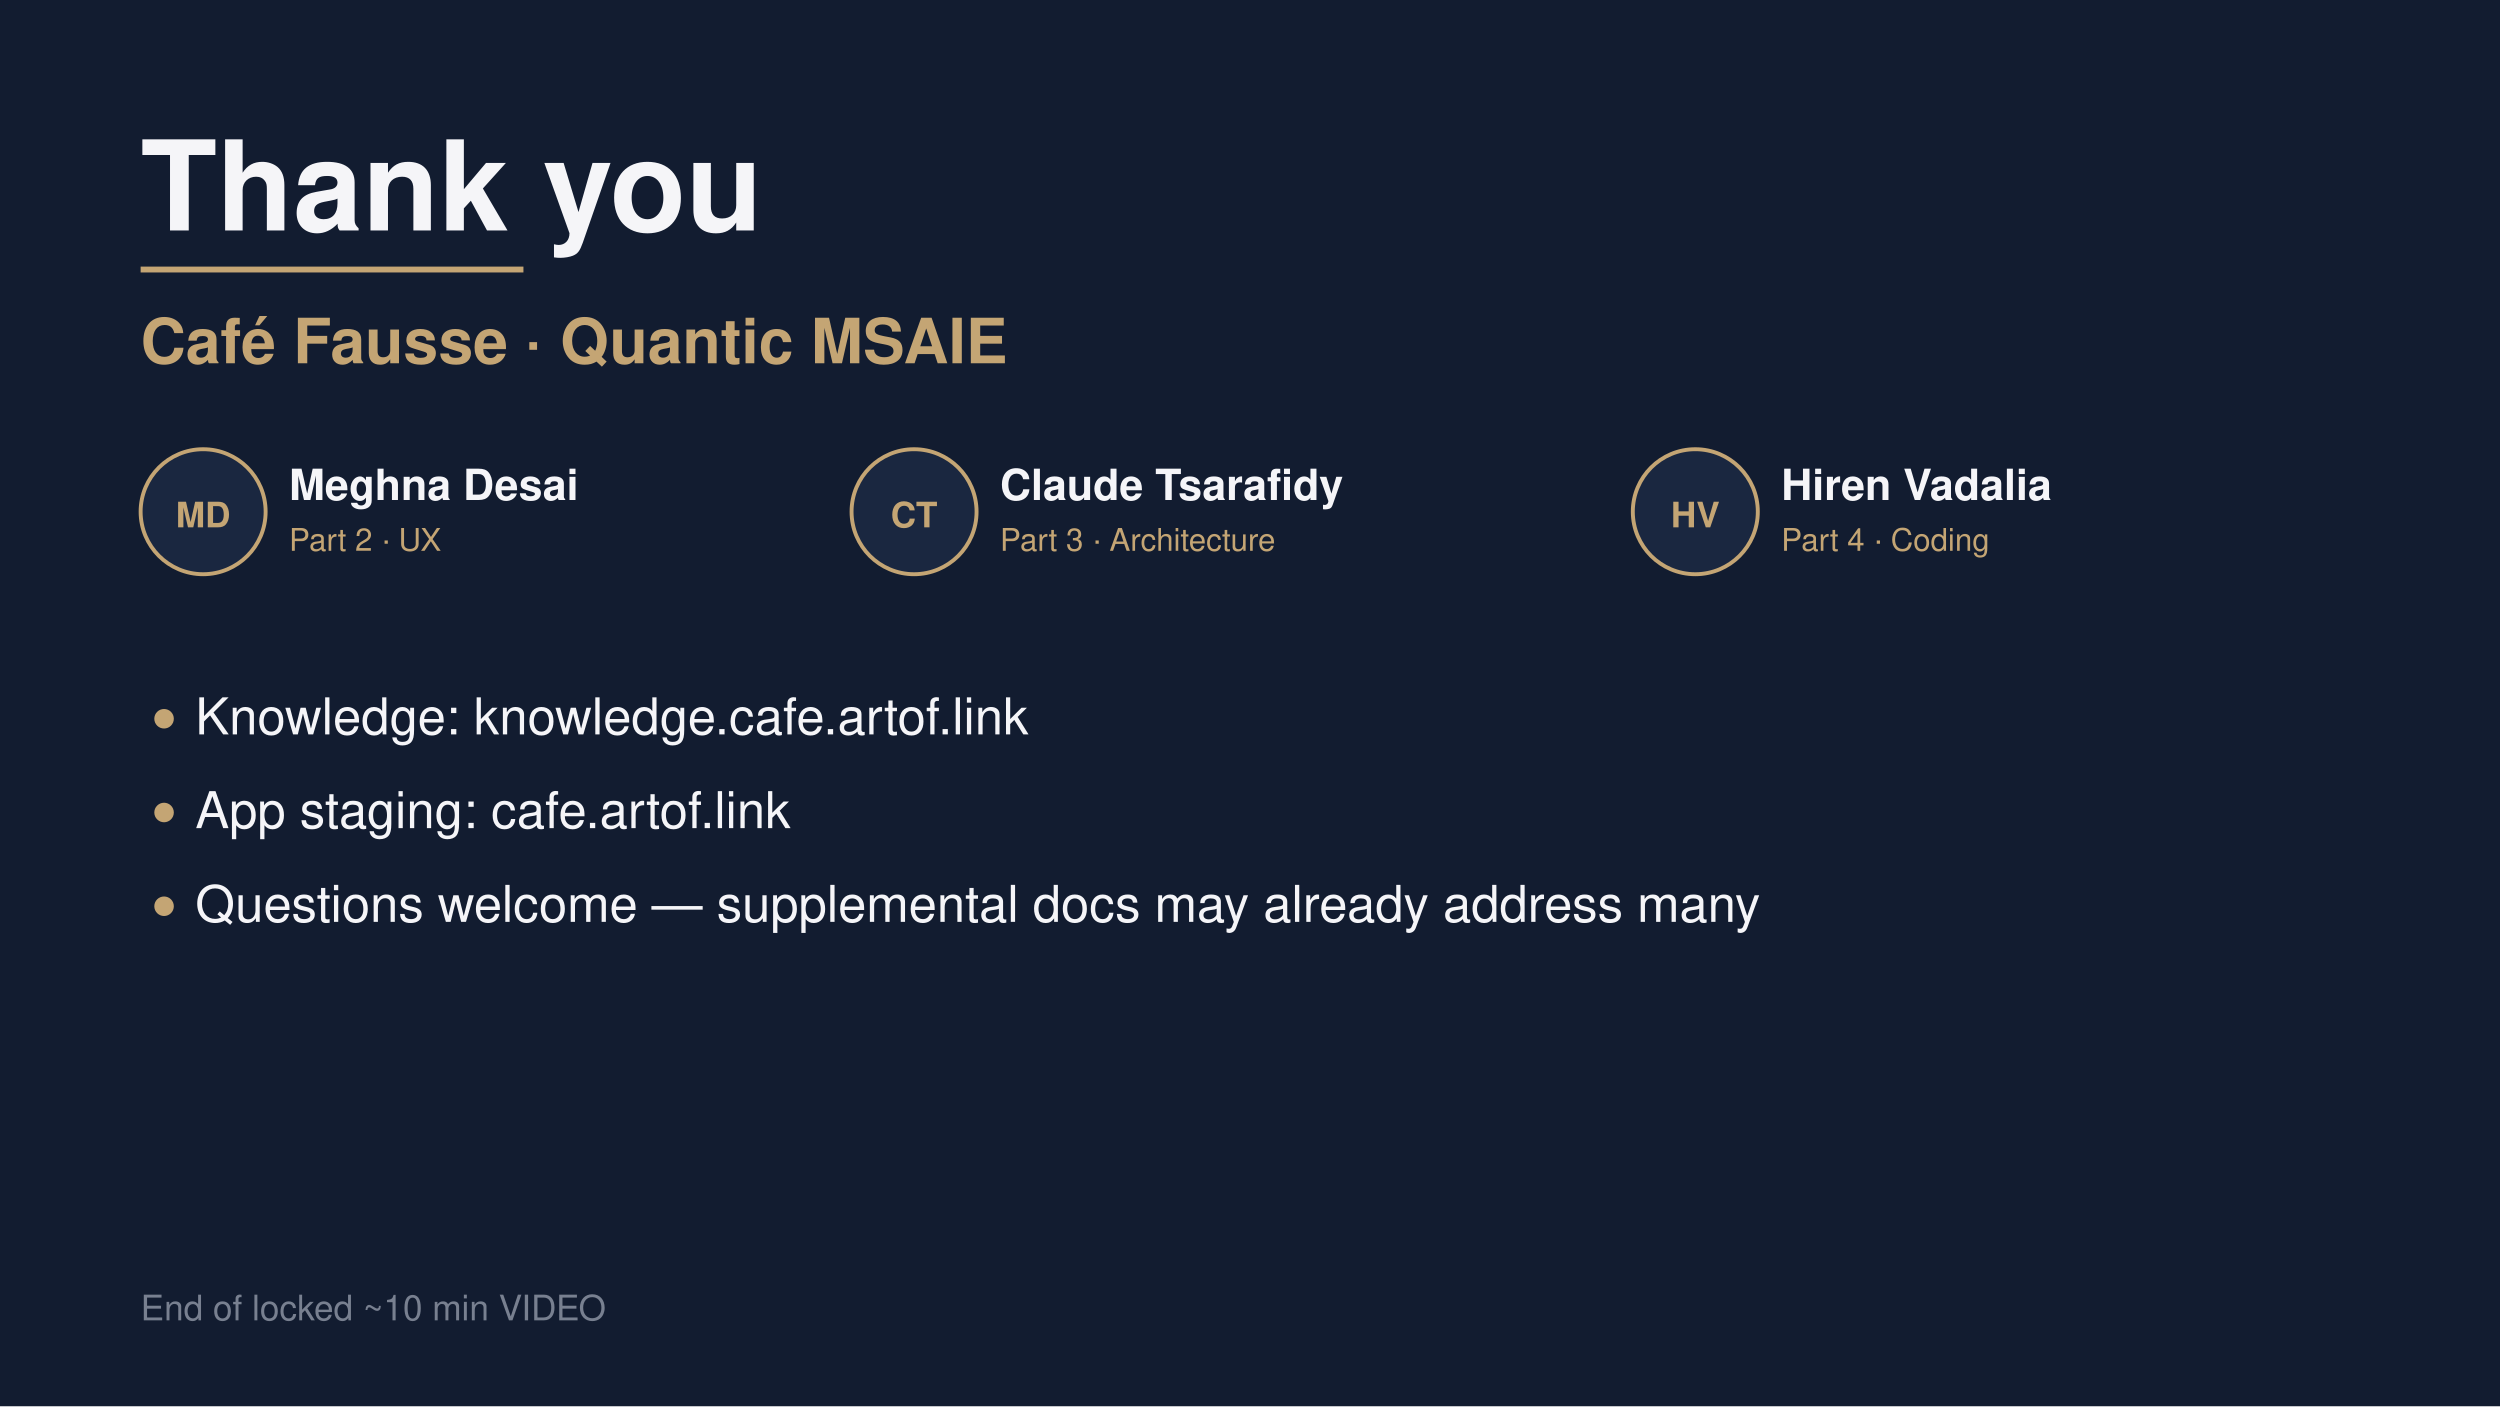
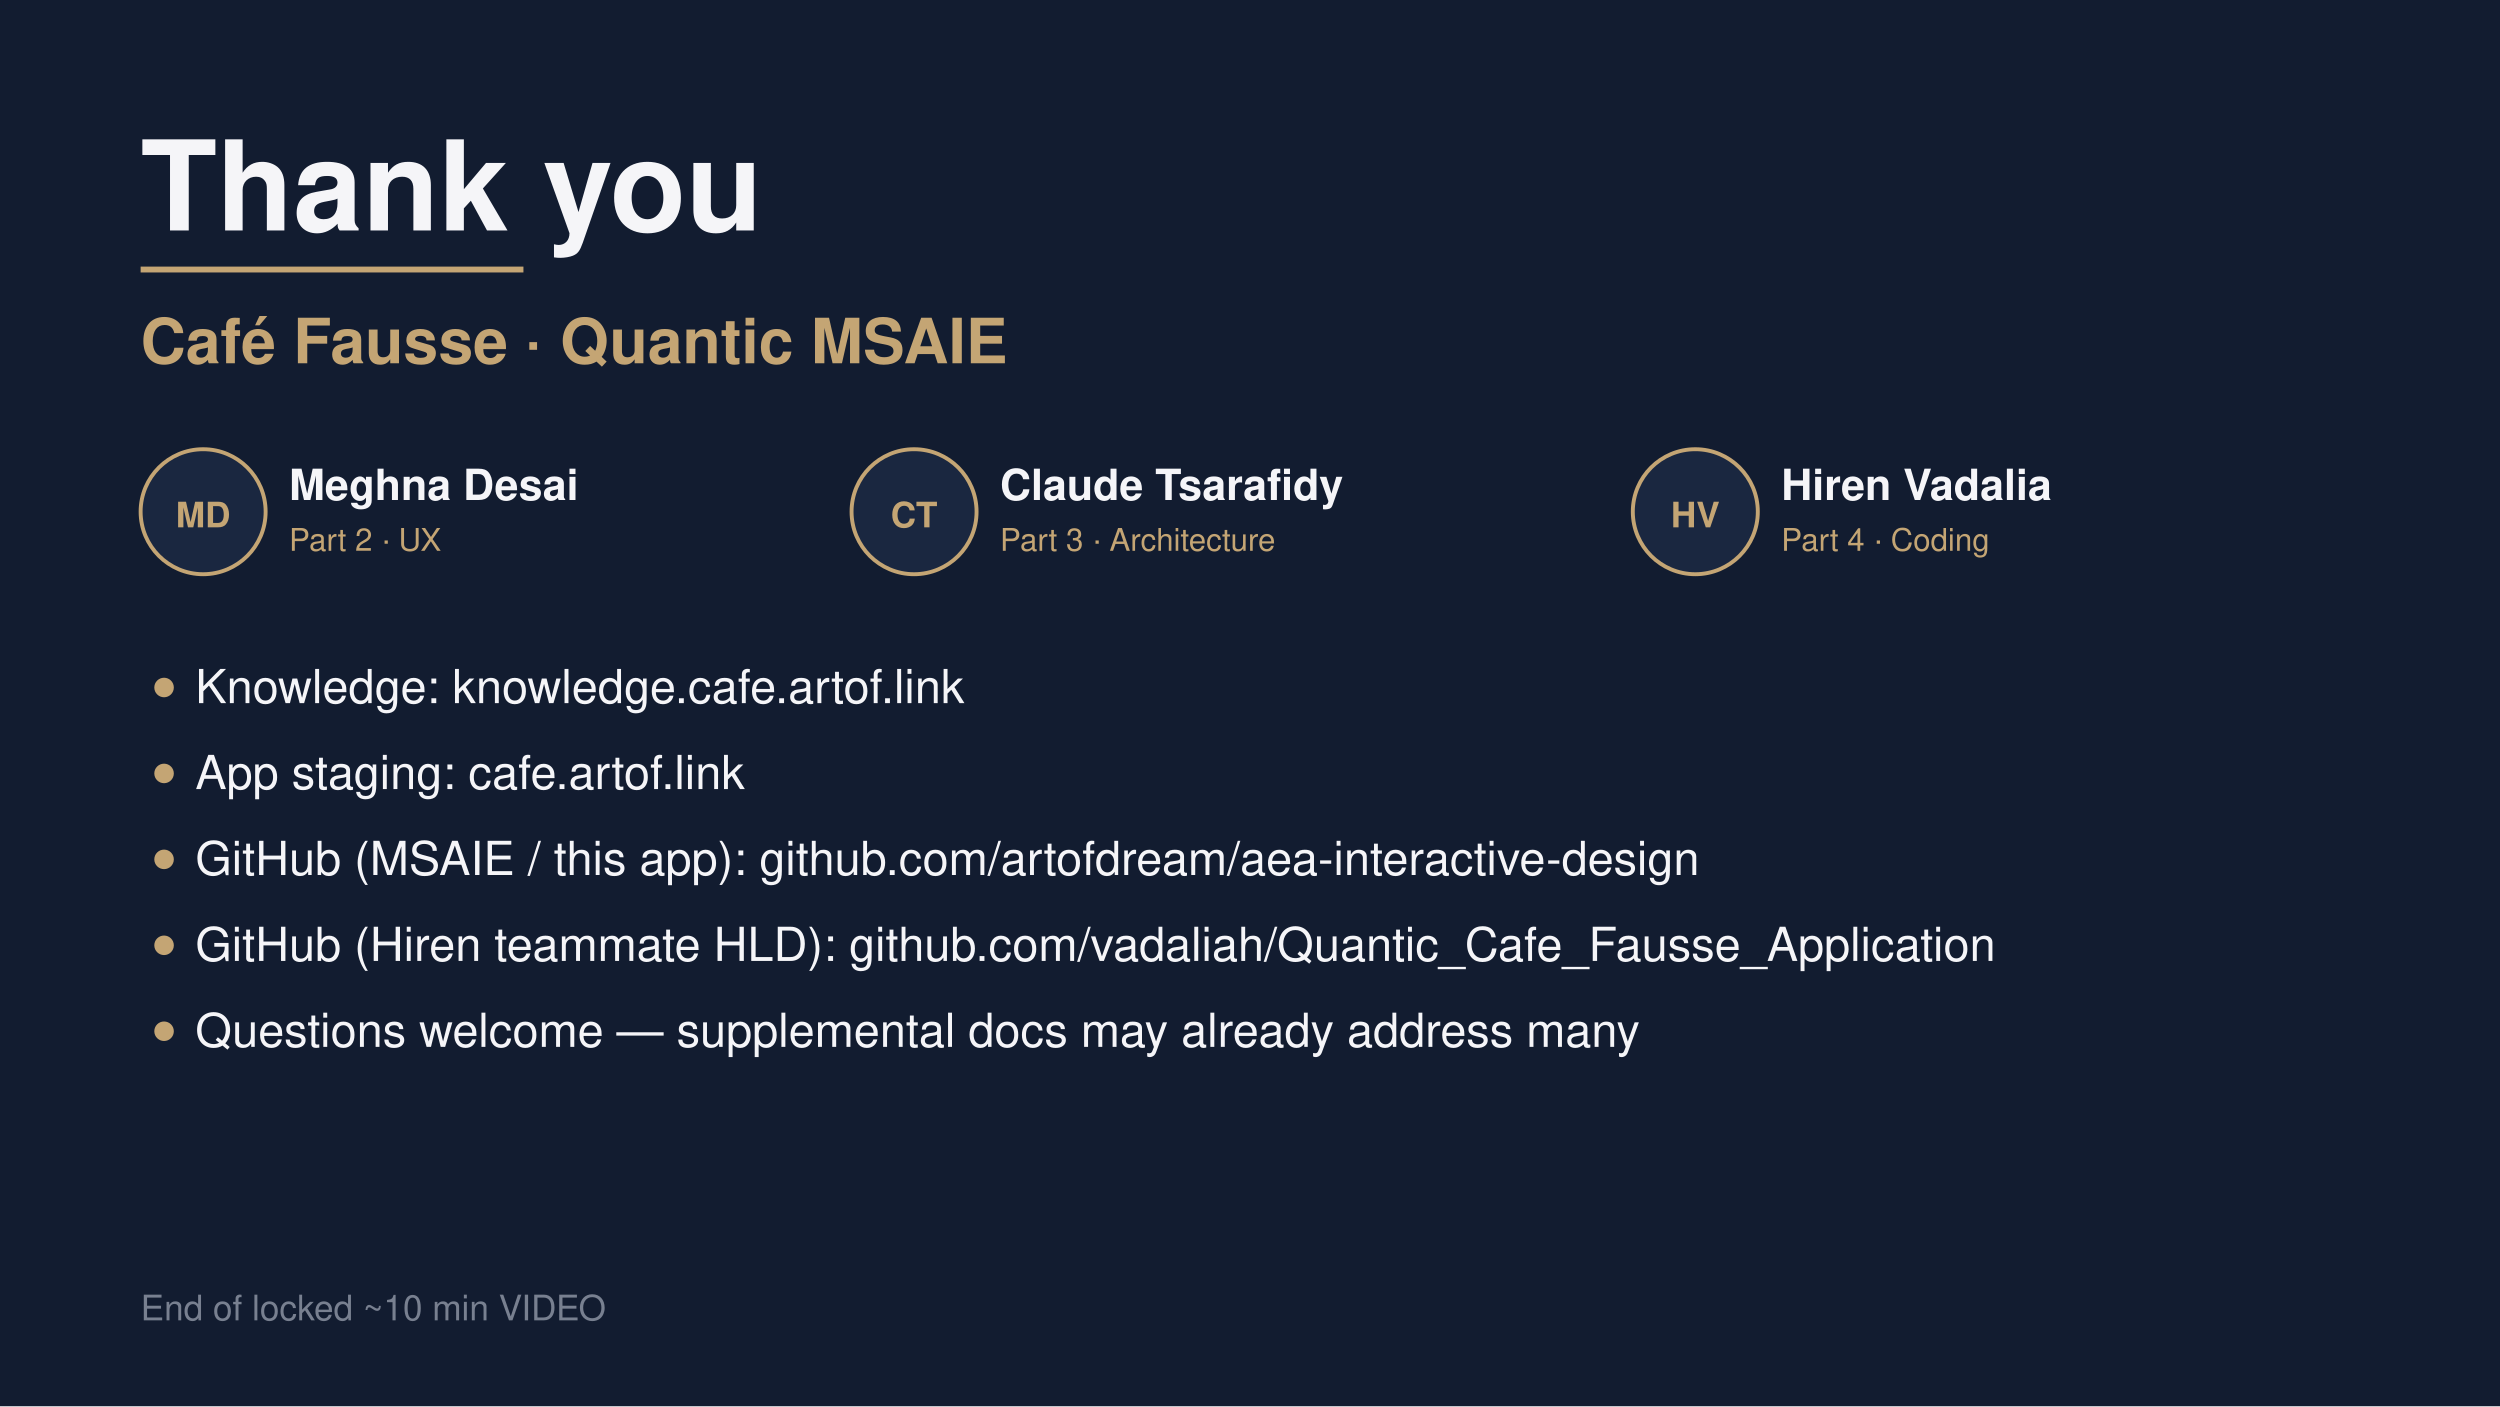
<svg xmlns="http://www.w3.org/2000/svg" width="1280" height="720" viewBox="0 0 1280 720">
  <rect width="1280" height="720" fill="#121c30" />
  <text x="72" y="118" fill="#f5f5f8" font-family="Helvetica, Arial, sans-serif" font-size="64" font-weight="700">Thank you</text>
  <line x1="72" y1="138" x2="268" y2="138" stroke="#c4a574" stroke-width="3" />
  <text x="72" y="186" fill="#c4a574" font-family="Helvetica, Arial, sans-serif" font-size="32" font-weight="700">Café Fausse · Quantic MSAIE</text>
  <circle cx="104" cy="262" r="32" fill="#1a2740" stroke="#c4a574" stroke-width="2" />
  <text x="104" y="270" text-anchor="middle" fill="#c4a574" font-family="Helvetica, Arial, sans-serif" font-size="18" font-weight="700">MD</text>
  <text x="148" y="256" fill="#f5f5f8" font-family="Helvetica, Arial, sans-serif" font-size="22" font-weight="700">Meghna Desai</text>
  <text x="148" y="282" fill="#c4a574" font-family="Helvetica, Arial, sans-serif" font-size="16">Part 2 · UX</text>
  <circle cx="468" cy="262" r="32" fill="#1a2740" stroke="#c4a574" stroke-width="2" />
  <text x="468" y="270" text-anchor="middle" fill="#c4a574" font-family="Helvetica, Arial, sans-serif" font-size="18" font-weight="700">CT</text>
  <text x="512" y="256" fill="#f5f5f8" font-family="Helvetica, Arial, sans-serif" font-size="22" font-weight="700">Claude Tsarafidy</text>
  <text x="512" y="282" fill="#c4a574" font-family="Helvetica, Arial, sans-serif" font-size="16">Part 3 · Architecture</text>
  <circle cx="868" cy="262" r="32" fill="#1a2740" stroke="#c4a574" stroke-width="2" />
  <text x="868" y="270" text-anchor="middle" fill="#c4a574" font-family="Helvetica, Arial, sans-serif" font-size="18" font-weight="700">HV</text>
  <text x="912" y="256" fill="#f5f5f8" font-family="Helvetica, Arial, sans-serif" font-size="22" font-weight="700">Hiren Vadalia</text>
  <text x="912" y="282" fill="#c4a574" font-family="Helvetica, Arial, sans-serif" font-size="16">Part 4 · Coding</text>
-   <circle cx="84" cy="368" r="5" fill="#c4a574" />
-   <text x="100" y="376" fill="#f5f5f8" font-family="Helvetica, Arial, sans-serif" font-size="26">Knowledge: knowledge.cafe.artof.link</text>
-   <circle cx="84" cy="416" r="5" fill="#c4a574" />
-   <text x="100" y="424" fill="#f5f5f8" font-family="Helvetica, Arial, sans-serif" font-size="26">App staging: cafe.artof.link</text>
-   <circle cx="84" cy="464" r="5" fill="#c4a574" />
-   <text x="100" y="472" fill="#f5f5f8" font-family="Helvetica, Arial, sans-serif" font-size="26">Questions welcome — supplemental docs may already address many</text>
+   <circle cx="84" cy="352" r="5" fill="#c4a574" />
+   <text x="100" y="360" fill="#f5f5f8" font-family="Helvetica, Arial, sans-serif" font-size="24">Knowledge: knowledge.cafe.artof.link</text>
+   <circle cx="84" cy="396" r="5" fill="#c4a574" />
+   <text x="100" y="404" fill="#f5f5f8" font-family="Helvetica, Arial, sans-serif" font-size="24">App staging: cafe.artof.link</text>
+   <circle cx="84" cy="440" r="5" fill="#c4a574" />
+   <text x="100" y="448" fill="#f5f5f8" font-family="Helvetica, Arial, sans-serif" font-size="24">GitHub (MSAIE / this app): github.com/artofdream/aea-interactive-design</text>
+   <circle cx="84" cy="484" r="5" fill="#c4a574" />
+   <text x="100" y="492" fill="#f5f5f8" font-family="Helvetica, Arial, sans-serif" font-size="24">GitHub (Hiren teammate HLD): github.com/vadaliah/Quantic_Cafe_Fausse_Application</text>
+   <circle cx="84" cy="528" r="5" fill="#c4a574" />
+   <text x="100" y="536" fill="#f5f5f8" font-family="Helvetica, Arial, sans-serif" font-size="24">Questions welcome — supplemental docs may already address many</text>
  <text x="72" y="676" fill="#788090" font-family="Helvetica, Arial, sans-serif" font-size="18">End of locked ~10 min VIDEO</text>
</svg>
